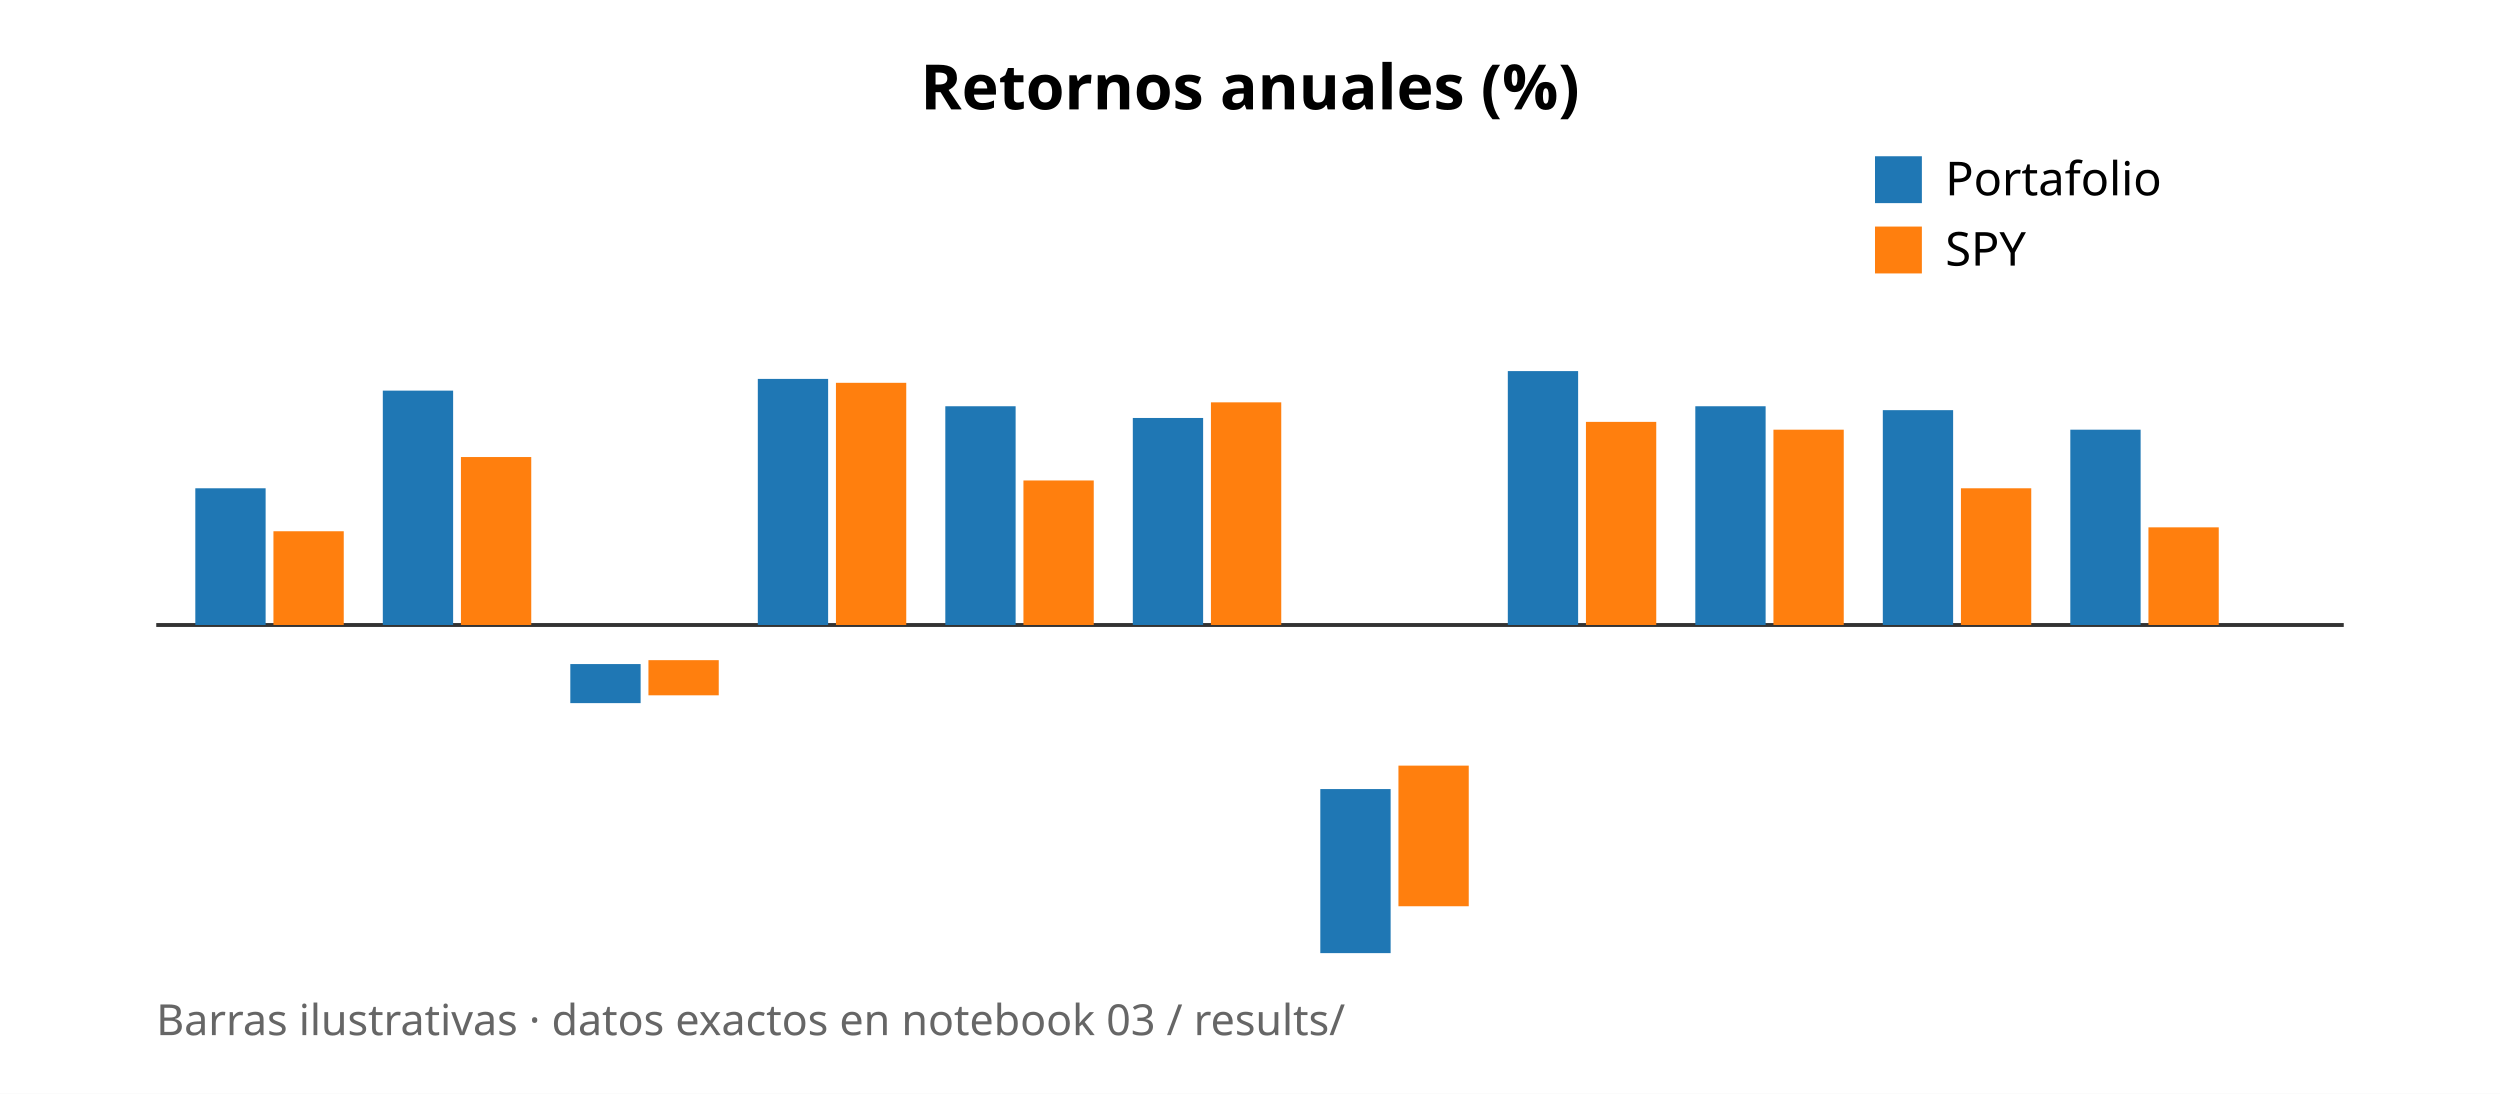
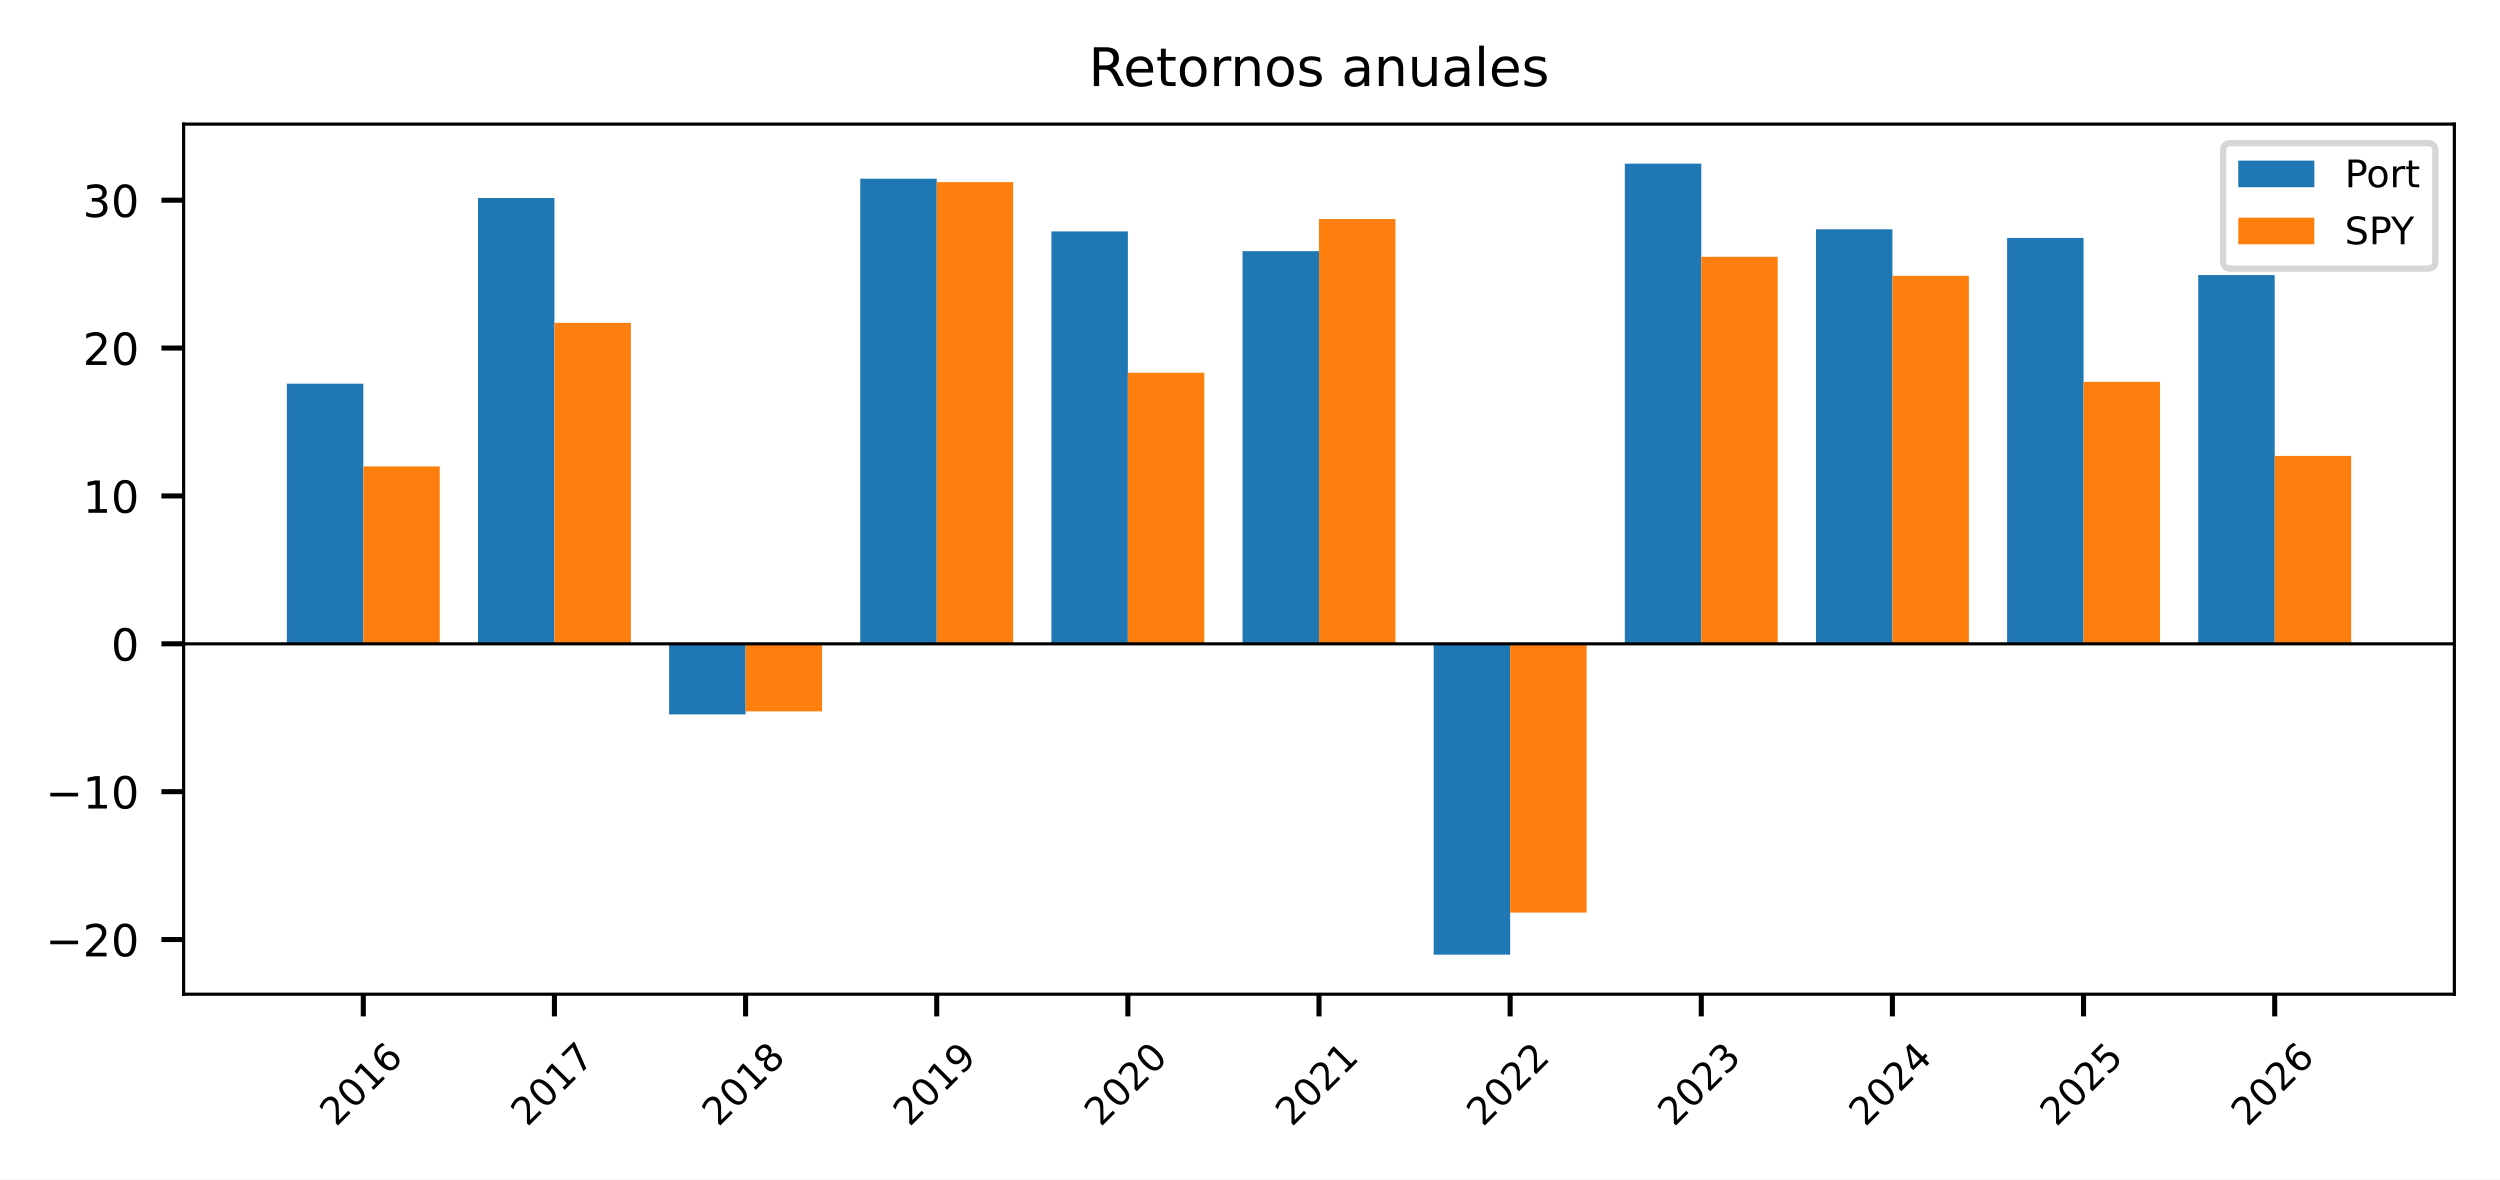
- <svg xmlns="http://www.w3.org/2000/svg" viewBox="0 0 640 280" font-family="sans-serif">
-   <rect width="640" height="280" fill="#fff" />
-   <text x="320" y="28" text-anchor="middle" font-size="16" font-weight="700">Retornos anuales (%)</text>
-   <line x1="40" y1="160" x2="600" y2="160" stroke="#333" />
-   <g transform="translate(50,0)">
-     <rect x="0" y="125" width="18" height="35" fill="#1f77b4" />
-     <rect x="20" y="136" width="18" height="24" fill="#ff7f0e" />
-     <rect x="48" y="100" width="18" height="60" fill="#1f77b4" />
-     <rect x="68" y="117" width="18" height="43" fill="#ff7f0e" />
-     <rect x="96" y="170" width="18" height="10" fill="#1f77b4" />
-     <rect x="116" y="169" width="18" height="9" fill="#ff7f0e" />
-     <rect x="144" y="97" width="18" height="63" fill="#1f77b4" />
-     <rect x="164" y="98" width="18" height="62" fill="#ff7f0e" />
-     <rect x="192" y="104" width="18" height="56" fill="#1f77b4" />
-     <rect x="212" y="123" width="18" height="37" fill="#ff7f0e" />
-     <rect x="240" y="107" width="18" height="53" fill="#1f77b4" />
-     <rect x="260" y="103" width="18" height="57" fill="#ff7f0e" />
-     <rect x="288" y="202" width="18" height="42" fill="#1f77b4" />
-     <rect x="308" y="196" width="18" height="36" fill="#ff7f0e" />
-     <rect x="336" y="95" width="18" height="65" fill="#1f77b4" />
-     <rect x="356" y="108" width="18" height="52" fill="#ff7f0e" />
-     <rect x="384" y="104" width="18" height="56" fill="#1f77b4" />
-     <rect x="404" y="110" width="18" height="50" fill="#ff7f0e" />
-     <rect x="432" y="105" width="18" height="55" fill="#1f77b4" />
-     <rect x="452" y="125" width="18" height="35" fill="#ff7f0e" />
-     <rect x="480" y="110" width="18" height="50" fill="#1f77b4" />
-     <rect x="500" y="135" width="18" height="25" fill="#ff7f0e" />
+ <svg xmlns="http://www.w3.org/2000/svg" xmlns:xlink="http://www.w3.org/1999/xlink" width="394.453pt" height="186.107pt" viewBox="0 0 394.453 186.107" version="1.1">
+   <defs>
+     <style type="text/css">*{stroke-linejoin: round; stroke-linecap: butt}</style>
+   </defs>
+   <g id="figure_1">
+     <g id="patch_1">
+       <path d="M 0 186.107  L 394.453 186.107  L 394.453 0  L 0 0  z " style="fill: #ffffff" />
+     </g>
+     <g id="axes_1">
+       <g id="patch_2">
+         <path d="M 28.973 156.867  L 387.253 156.867  L 387.253 19.583  L 28.973 19.583  z " style="fill: #ffffff" />
+       </g>
+       <g id="patch_3">
+         <path d="M 45.259 101.583  L 57.322 101.583  L 57.322 60.539  L 45.259 60.539  z " clip-path="url(#p1b3613c415)" style="fill: #1f77b4" />
+       </g>
+       <g id="patch_4">
+         <path d="M 75.417 101.583  L 87.48 101.583  L 87.48 31.246  L 75.417 31.246  z " clip-path="url(#p1b3613c415)" style="fill: #1f77b4" />
+       </g>
+       <g id="patch_5">
+         <path d="M 105.575 101.583  L 117.639 101.583  L 117.639 112.723  L 105.575 112.723  z " clip-path="url(#p1b3613c415)" style="fill: #1f77b4" />
+       </g>
+       <g id="patch_6">
+         <path d="M 135.733 101.583  L 147.797 101.583  L 147.797 28.197  L 135.733 28.197  z " clip-path="url(#p1b3613c415)" style="fill: #1f77b4" />
+       </g>
+       <g id="patch_7">
+         <path d="M 165.892 101.583  L 177.955 101.583  L 177.955 36.513  L 165.892 36.513  z " clip-path="url(#p1b3613c415)" style="fill: #1f77b4" />
+       </g>
+       <g id="patch_8">
+         <path d="M 196.05 101.583  L 208.113 101.583  L 208.113 39.627  L 196.05 39.627  z " clip-path="url(#p1b3613c415)" style="fill: #1f77b4" />
+       </g>
+       <g id="patch_9">
+         <path d="M 226.208 101.583  L 238.272 101.583  L 238.272 150.627  L 226.208 150.627  z " clip-path="url(#p1b3613c415)" style="fill: #1f77b4" />
+       </g>
+       <g id="patch_10">
+         <path d="M 256.366 101.583  L 268.43 101.583  L 268.43 25.823  L 256.366 25.823  z " clip-path="url(#p1b3613c415)" style="fill: #1f77b4" />
+       </g>
+       <g id="patch_11">
+         <path d="M 286.525 101.583  L 298.588 101.583  L 298.588 36.179  L 286.525 36.179  z " clip-path="url(#p1b3613c415)" style="fill: #1f77b4" />
+       </g>
+       <g id="patch_12">
+         <path d="M 316.683 101.583  L 328.746 101.583  L 328.746 37.54  L 316.683 37.54  z " clip-path="url(#p1b3613c415)" style="fill: #1f77b4" />
+       </g>
+       <g id="patch_13">
+         <path d="M 346.841 101.583  L 358.905 101.583  L 358.905 43.397  L 346.841 43.397  z " clip-path="url(#p1b3613c415)" style="fill: #1f77b4" />
+       </g>
+       <g id="patch_14">
+         <path d="M 57.322 101.583  L 69.385 101.583  L 69.385 73.591  L 57.322 73.591  z " clip-path="url(#p1b3613c415)" style="fill: #ff7f0e" />
+       </g>
+       <g id="patch_15">
+         <path d="M 87.48 101.583  L 99.544 101.583  L 99.544 50.944  L 87.48 50.944  z " clip-path="url(#p1b3613c415)" style="fill: #ff7f0e" />
+       </g>
+       <g id="patch_16">
+         <path d="M 117.639 101.583  L 129.702 101.583  L 129.702 112.242  L 117.639 112.242  z " clip-path="url(#p1b3613c415)" style="fill: #ff7f0e" />
+       </g>
+       <g id="patch_17">
+         <path d="M 147.797 101.583  L 159.86 101.583  L 159.86 28.737  L 147.797 28.737  z " clip-path="url(#p1b3613c415)" style="fill: #ff7f0e" />
+       </g>
+       <g id="patch_18">
+         <path d="M 177.955 101.583  L 190.018 101.583  L 190.018 58.815  L 177.955 58.815  z " clip-path="url(#p1b3613c415)" style="fill: #ff7f0e" />
+       </g>
+       <g id="patch_19">
+         <path d="M 208.113 101.583  L 220.177 101.583  L 220.177 34.558  L 208.113 34.558  z " clip-path="url(#p1b3613c415)" style="fill: #ff7f0e" />
+       </g>
+       <g id="patch_20">
+         <path d="M 238.272 101.583  L 250.335 101.583  L 250.335 143.986  L 238.272 143.986  z " clip-path="url(#p1b3613c415)" style="fill: #ff7f0e" />
+       </g>
+       <g id="patch_21">
+         <path d="M 268.43 101.583  L 280.493 101.583  L 280.493 40.514  L 268.43 40.514  z " clip-path="url(#p1b3613c415)" style="fill: #ff7f0e" />
+       </g>
+       <g id="patch_22">
+         <path d="M 298.588 101.583  L 310.651 101.583  L 310.651 43.522  L 298.588 43.522  z " clip-path="url(#p1b3613c415)" style="fill: #ff7f0e" />
+       </g>
+       <g id="patch_23">
+         <path d="M 328.746 101.583  L 340.81 101.583  L 340.81 60.244  L 328.746 60.244  z " clip-path="url(#p1b3613c415)" style="fill: #ff7f0e" />
+       </g>
+       <g id="patch_24">
+         <path d="M 358.905 101.583  L 370.968 101.583  L 370.968 71.932  L 358.905 71.932  z " clip-path="url(#p1b3613c415)" style="fill: #ff7f0e" />
+       </g>
+       <g id="matplotlib.axis_1">
+         <g id="xtick_1">
+           <g id="line2d_1">
+             <defs>
+               <path id="m9d83c867cb" d="M 0 0  L 0 3.5  " style="stroke: #000000; stroke-width: 0.8" />
+             </defs>
+             <g>
+               <use xlink:href="#m9d83c867cb" x="57.322" y="156.867" style="stroke: #000000; stroke-width: 0.8" />
+             </g>
+           </g>
+           <g id="text_1">
+             <text style="font-size: 6px; font-family: 'DejaVu Sans', 'Bitstream Vera Sans', 'Computer Modern Sans Serif', 'Lucida Grande', 'Verdana', 'Geneva', 'Lucid', 'Arial', 'Helvetica', 'Avant Garde', sans-serif" transform="translate(53.02537 177.8879) rotate(-45)">2016</text>
+           </g>
+         </g>
+         <g id="xtick_2">
+           <g id="line2d_2">
+             <g>
+               <use xlink:href="#m9d83c867cb" x="87.48" y="156.867" style="stroke: #000000; stroke-width: 0.8" />
+             </g>
+           </g>
+           <g id="text_2">
+             <text style="font-size: 6px; font-family: 'DejaVu Sans', 'Bitstream Vera Sans', 'Computer Modern Sans Serif', 'Lucida Grande', 'Verdana', 'Geneva', 'Lucid', 'Arial', 'Helvetica', 'Avant Garde', sans-serif" transform="translate(83.18362 177.8879) rotate(-45)">2017</text>
+           </g>
+         </g>
+         <g id="xtick_3">
+           <g id="line2d_3">
+             <g>
+               <use xlink:href="#m9d83c867cb" x="117.639" y="156.867" style="stroke: #000000; stroke-width: 0.8" />
+             </g>
+           </g>
+           <g id="text_3">
+             <text style="font-size: 6px; font-family: 'DejaVu Sans', 'Bitstream Vera Sans', 'Computer Modern Sans Serif', 'Lucida Grande', 'Verdana', 'Geneva', 'Lucid', 'Arial', 'Helvetica', 'Avant Garde', sans-serif" transform="translate(113.3419 177.8879) rotate(-45)">2018</text>
+           </g>
+         </g>
+         <g id="xtick_4">
+           <g id="line2d_4">
+             <g>
+               <use xlink:href="#m9d83c867cb" x="147.797" y="156.867" style="stroke: #000000; stroke-width: 0.8" />
+             </g>
+           </g>
+           <g id="text_4">
+             <text style="font-size: 6px; font-family: 'DejaVu Sans', 'Bitstream Vera Sans', 'Computer Modern Sans Serif', 'Lucida Grande', 'Verdana', 'Geneva', 'Lucid', 'Arial', 'Helvetica', 'Avant Garde', sans-serif" transform="translate(143.5001 177.8879) rotate(-45)">2019</text>
+           </g>
+         </g>
+         <g id="xtick_5">
+           <g id="line2d_5">
+             <g>
+               <use xlink:href="#m9d83c867cb" x="177.955" y="156.867" style="stroke: #000000; stroke-width: 0.8" />
+             </g>
+           </g>
+           <g id="text_5">
+             <text style="font-size: 6px; font-family: 'DejaVu Sans', 'Bitstream Vera Sans', 'Computer Modern Sans Serif', 'Lucida Grande', 'Verdana', 'Geneva', 'Lucid', 'Arial', 'Helvetica', 'Avant Garde', sans-serif" transform="translate(173.6584 177.8879) rotate(-45)">2020</text>
+           </g>
+         </g>
+         <g id="xtick_6">
+           <g id="line2d_6">
+             <g>
+               <use xlink:href="#m9d83c867cb" x="208.113" y="156.867" style="stroke: #000000; stroke-width: 0.8" />
+             </g>
+           </g>
+           <g id="text_6">
+             <text style="font-size: 6px; font-family: 'DejaVu Sans', 'Bitstream Vera Sans', 'Computer Modern Sans Serif', 'Lucida Grande', 'Verdana', 'Geneva', 'Lucid', 'Arial', 'Helvetica', 'Avant Garde', sans-serif" transform="translate(203.8166 177.8879) rotate(-45)">2021</text>
+           </g>
+         </g>
+         <g id="xtick_7">
+           <g id="line2d_7">
+             <g>
+               <use xlink:href="#m9d83c867cb" x="238.272" y="156.867" style="stroke: #000000; stroke-width: 0.8" />
+             </g>
+           </g>
+           <g id="text_7">
+             <text style="font-size: 6px; font-family: 'DejaVu Sans', 'Bitstream Vera Sans', 'Computer Modern Sans Serif', 'Lucida Grande', 'Verdana', 'Geneva', 'Lucid', 'Arial', 'Helvetica', 'Avant Garde', sans-serif" transform="translate(233.9749 177.8879) rotate(-45)">2022</text>
+           </g>
+         </g>
+         <g id="xtick_8">
+           <g id="line2d_8">
+             <g>
+               <use xlink:href="#m9d83c867cb" x="268.43" y="156.867" style="stroke: #000000; stroke-width: 0.8" />
+             </g>
+           </g>
+           <g id="text_8">
+             <text style="font-size: 6px; font-family: 'DejaVu Sans', 'Bitstream Vera Sans', 'Computer Modern Sans Serif', 'Lucida Grande', 'Verdana', 'Geneva', 'Lucid', 'Arial', 'Helvetica', 'Avant Garde', sans-serif" transform="translate(264.1331 177.8879) rotate(-45)">2023</text>
+           </g>
+         </g>
+         <g id="xtick_9">
+           <g id="line2d_9">
+             <g>
+               <use xlink:href="#m9d83c867cb" x="298.588" y="156.867" style="stroke: #000000; stroke-width: 0.8" />
+             </g>
+           </g>
+           <g id="text_9">
+             <text style="font-size: 6px; font-family: 'DejaVu Sans', 'Bitstream Vera Sans', 'Computer Modern Sans Serif', 'Lucida Grande', 'Verdana', 'Geneva', 'Lucid', 'Arial', 'Helvetica', 'Avant Garde', sans-serif" transform="translate(294.2914 177.8879) rotate(-45)">2024</text>
+           </g>
+         </g>
+         <g id="xtick_10">
+           <g id="line2d_10">
+             <g>
+               <use xlink:href="#m9d83c867cb" x="328.746" y="156.867" style="stroke: #000000; stroke-width: 0.8" />
+             </g>
+           </g>
+           <g id="text_10">
+             <text style="font-size: 6px; font-family: 'DejaVu Sans', 'Bitstream Vera Sans', 'Computer Modern Sans Serif', 'Lucida Grande', 'Verdana', 'Geneva', 'Lucid', 'Arial', 'Helvetica', 'Avant Garde', sans-serif" transform="translate(324.4496 177.8879) rotate(-45)">2025</text>
+           </g>
+         </g>
+         <g id="xtick_11">
+           <g id="line2d_11">
+             <g>
+               <use xlink:href="#m9d83c867cb" x="358.905" y="156.867" style="stroke: #000000; stroke-width: 0.8" />
+             </g>
+           </g>
+           <g id="text_11">
+             <text style="font-size: 6px; font-family: 'DejaVu Sans', 'Bitstream Vera Sans', 'Computer Modern Sans Serif', 'Lucida Grande', 'Verdana', 'Geneva', 'Lucid', 'Arial', 'Helvetica', 'Avant Garde', sans-serif" transform="translate(354.6079 177.8879) rotate(-45)">2026</text>
+           </g>
+         </g>
+       </g>
+       <g id="matplotlib.axis_2">
+         <g id="ytick_1">
+           <g id="line2d_12">
+             <defs>
+               <path id="m07df9871a3" d="M 0 0  L -3.5 0  " style="stroke: #000000; stroke-width: 0.8" />
+             </defs>
+             <g>
+               <use xlink:href="#m07df9871a3" x="28.973" y="148.243" style="stroke: #000000; stroke-width: 0.8" />
+             </g>
+           </g>
+           <g id="text_12">
+             <text style="font-size: 7px; font-family: 'DejaVu Sans', 'Bitstream Vera Sans', 'Computer Modern Sans Serif', 'Lucida Grande', 'Verdana', 'Geneva', 'Lucid', 'Arial', 'Helvetica', 'Avant Garde', sans-serif; text-anchor: end" x="21.973" y="150.902" transform="rotate(-0 21.97328 150.9019)">−20</text>
+           </g>
+         </g>
+         <g id="ytick_2">
+           <g id="line2d_13">
+             <g>
+               <use xlink:href="#m07df9871a3" x="28.973" y="124.913" style="stroke: #000000; stroke-width: 0.8" />
+             </g>
+           </g>
+           <g id="text_13">
+             <text style="font-size: 7px; font-family: 'DejaVu Sans', 'Bitstream Vera Sans', 'Computer Modern Sans Serif', 'Lucida Grande', 'Verdana', 'Geneva', 'Lucid', 'Arial', 'Helvetica', 'Avant Garde', sans-serif; text-anchor: end" x="21.973" y="127.572" transform="rotate(-0 21.97328 127.5718)">−10</text>
+           </g>
+         </g>
+         <g id="ytick_3">
+           <g id="line2d_14">
+             <g>
+               <use xlink:href="#m07df9871a3" x="28.973" y="101.583" style="stroke: #000000; stroke-width: 0.8" />
+             </g>
+           </g>
+           <g id="text_14">
+             <text style="font-size: 7px; font-family: 'DejaVu Sans', 'Bitstream Vera Sans', 'Computer Modern Sans Serif', 'Lucida Grande', 'Verdana', 'Geneva', 'Lucid', 'Arial', 'Helvetica', 'Avant Garde', sans-serif; text-anchor: end" x="21.973" y="104.242" transform="rotate(-0 21.97328 104.2417)">0</text>
+           </g>
+         </g>
+         <g id="ytick_4">
+           <g id="line2d_15">
+             <g>
+               <use xlink:href="#m07df9871a3" x="28.973" y="78.252" style="stroke: #000000; stroke-width: 0.8" />
+             </g>
+           </g>
+           <g id="text_15">
+             <text style="font-size: 7px; font-family: 'DejaVu Sans', 'Bitstream Vera Sans', 'Computer Modern Sans Serif', 'Lucida Grande', 'Verdana', 'Geneva', 'Lucid', 'Arial', 'Helvetica', 'Avant Garde', sans-serif; text-anchor: end" x="21.973" y="80.912" transform="rotate(-0 21.97328 80.91166)">10</text>
+           </g>
+         </g>
+         <g id="ytick_5">
+           <g id="line2d_16">
+             <g>
+               <use xlink:href="#m07df9871a3" x="28.973" y="54.922" style="stroke: #000000; stroke-width: 0.8" />
+             </g>
+           </g>
+           <g id="text_16">
+             <text style="font-size: 7px; font-family: 'DejaVu Sans', 'Bitstream Vera Sans', 'Computer Modern Sans Serif', 'Lucida Grande', 'Verdana', 'Geneva', 'Lucid', 'Arial', 'Helvetica', 'Avant Garde', sans-serif; text-anchor: end" x="21.973" y="57.582" transform="rotate(-0 21.97328 57.5816)">20</text>
+           </g>
+         </g>
+         <g id="ytick_6">
+           <g id="line2d_17">
+             <g>
+               <use xlink:href="#m07df9871a3" x="28.973" y="31.592" style="stroke: #000000; stroke-width: 0.8" />
+             </g>
+           </g>
+           <g id="text_17">
+             <text style="font-size: 7px; font-family: 'DejaVu Sans', 'Bitstream Vera Sans', 'Computer Modern Sans Serif', 'Lucida Grande', 'Verdana', 'Geneva', 'Lucid', 'Arial', 'Helvetica', 'Avant Garde', sans-serif; text-anchor: end" x="21.973" y="34.252" transform="rotate(-0 21.97328 34.25153)">30</text>
+           </g>
+         </g>
+       </g>
+       <g id="line2d_18">
+         <path d="M 28.973 101.583  L 387.253 101.583  " clip-path="url(#p1b3613c415)" style="fill: none; stroke: #000000; stroke-width: 0.5; stroke-linecap: square" />
+       </g>
+       <g id="patch_25">
+         <path d="M 28.973 156.867  L 28.973 19.583  " style="fill: none; stroke: #000000; stroke-width: 0.5; stroke-linejoin: miter; stroke-linecap: square" />
+       </g>
+       <g id="patch_26">
+         <path d="M 387.253 156.867  L 387.253 19.583  " style="fill: none; stroke: #000000; stroke-width: 0.5; stroke-linejoin: miter; stroke-linecap: square" />
+       </g>
+       <g id="patch_27">
+         <path d="M 28.973 156.867  L 387.253 156.867  " style="fill: none; stroke: #000000; stroke-width: 0.5; stroke-linejoin: miter; stroke-linecap: square" />
+       </g>
+       <g id="patch_28">
+         <path d="M 28.973 19.583  L 387.253 19.583  " style="fill: none; stroke: #000000; stroke-width: 0.5; stroke-linejoin: miter; stroke-linecap: square" />
+       </g>
+       <g id="text_18">
+         <text style="font-size: 8.4px; font-family: 'DejaVu Sans', 'Bitstream Vera Sans', 'Computer Modern Sans Serif', 'Lucida Grande', 'Verdana', 'Geneva', 'Lucid', 'Arial', 'Helvetica', 'Avant Garde', sans-serif; text-anchor: middle" x="208.113" y="13.583" transform="rotate(-0 208.1133 13.58269)">Retornos anuales</text>
+       </g>
+       <g id="legend_1">
+         <g id="patch_29">
+           <path d="M 351.959 42.384  L 383.053 42.384  Q 384.253 42.384 384.253 41.184  L 384.253 23.783  Q 384.253 22.583 383.053 22.583  L 351.959 22.583  Q 350.759 22.583 350.759 23.783  L 350.759 41.184  Q 350.759 42.384 351.959 42.384  z " style="fill: #ffffff; opacity: 0.8; stroke: #cccccc; stroke-linejoin: miter" />
+         </g>
+         <g id="patch_30">
+           <path d="M 353.159 29.542  L 365.159 29.542  L 365.159 25.342  L 353.159 25.342  z " style="fill: #1f77b4" />
+         </g>
+         <g id="text_19">
+           <text style="font-size: 6px; font-family: 'DejaVu Sans', 'Bitstream Vera Sans', 'Computer Modern Sans Serif', 'Lucida Grande', 'Verdana', 'Geneva', 'Lucid', 'Arial', 'Helvetica', 'Avant Garde', sans-serif; text-anchor: start" x="369.959" y="29.542" transform="rotate(-0 369.9592 29.54175)">Port</text>
+         </g>
+         <g id="patch_31">
+           <path d="M 353.159 38.542  L 365.159 38.542  L 365.159 34.342  L 353.159 34.342  z " style="fill: #ff7f0e" />
+         </g>
+         <g id="text_20">
+           <text style="font-size: 6px; font-family: 'DejaVu Sans', 'Bitstream Vera Sans', 'Computer Modern Sans Serif', 'Lucida Grande', 'Verdana', 'Geneva', 'Lucid', 'Arial', 'Helvetica', 'Avant Garde', sans-serif; text-anchor: start" x="369.959" y="38.542" transform="rotate(-0 369.9592 38.54222)">SPY</text>
+         </g>
+       </g>
+     </g>
  </g>
-   <rect x="480" y="40" width="12" height="12" fill="#1f77b4" />
-   <text x="498" y="50" font-size="12">Portafolio</text>
-   <rect x="480" y="58" width="12" height="12" fill="#ff7f0e" />
-   <text x="498" y="68" font-size="12">SPY</text>
-   <text x="40" y="265" font-size="11" fill="#666">Barras ilustrativas · datos exactos en notebook 03 / results/</text>
+   <defs>
+     <clipPath id="p1b3613c415">
+       <rect x="28.973" y="19.583" width="358.28" height="137.284" />
+     </clipPath>
+   </defs>
</svg>
